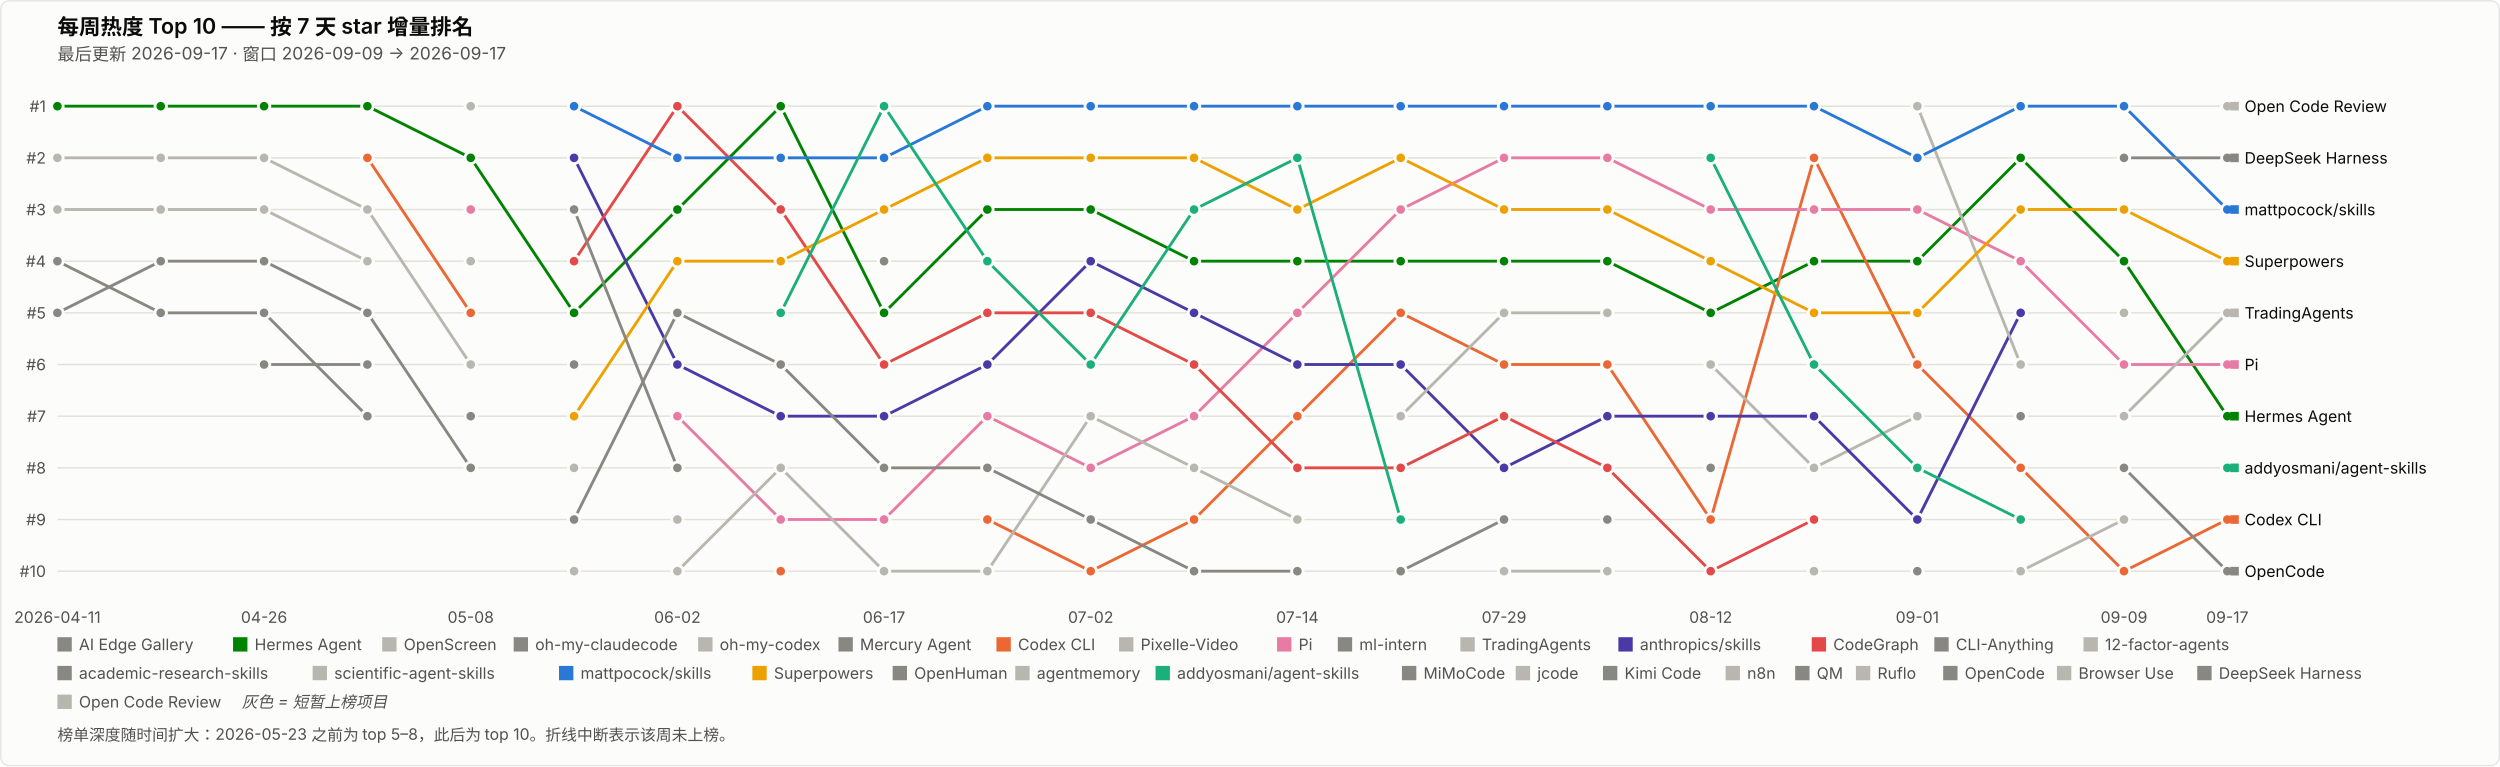
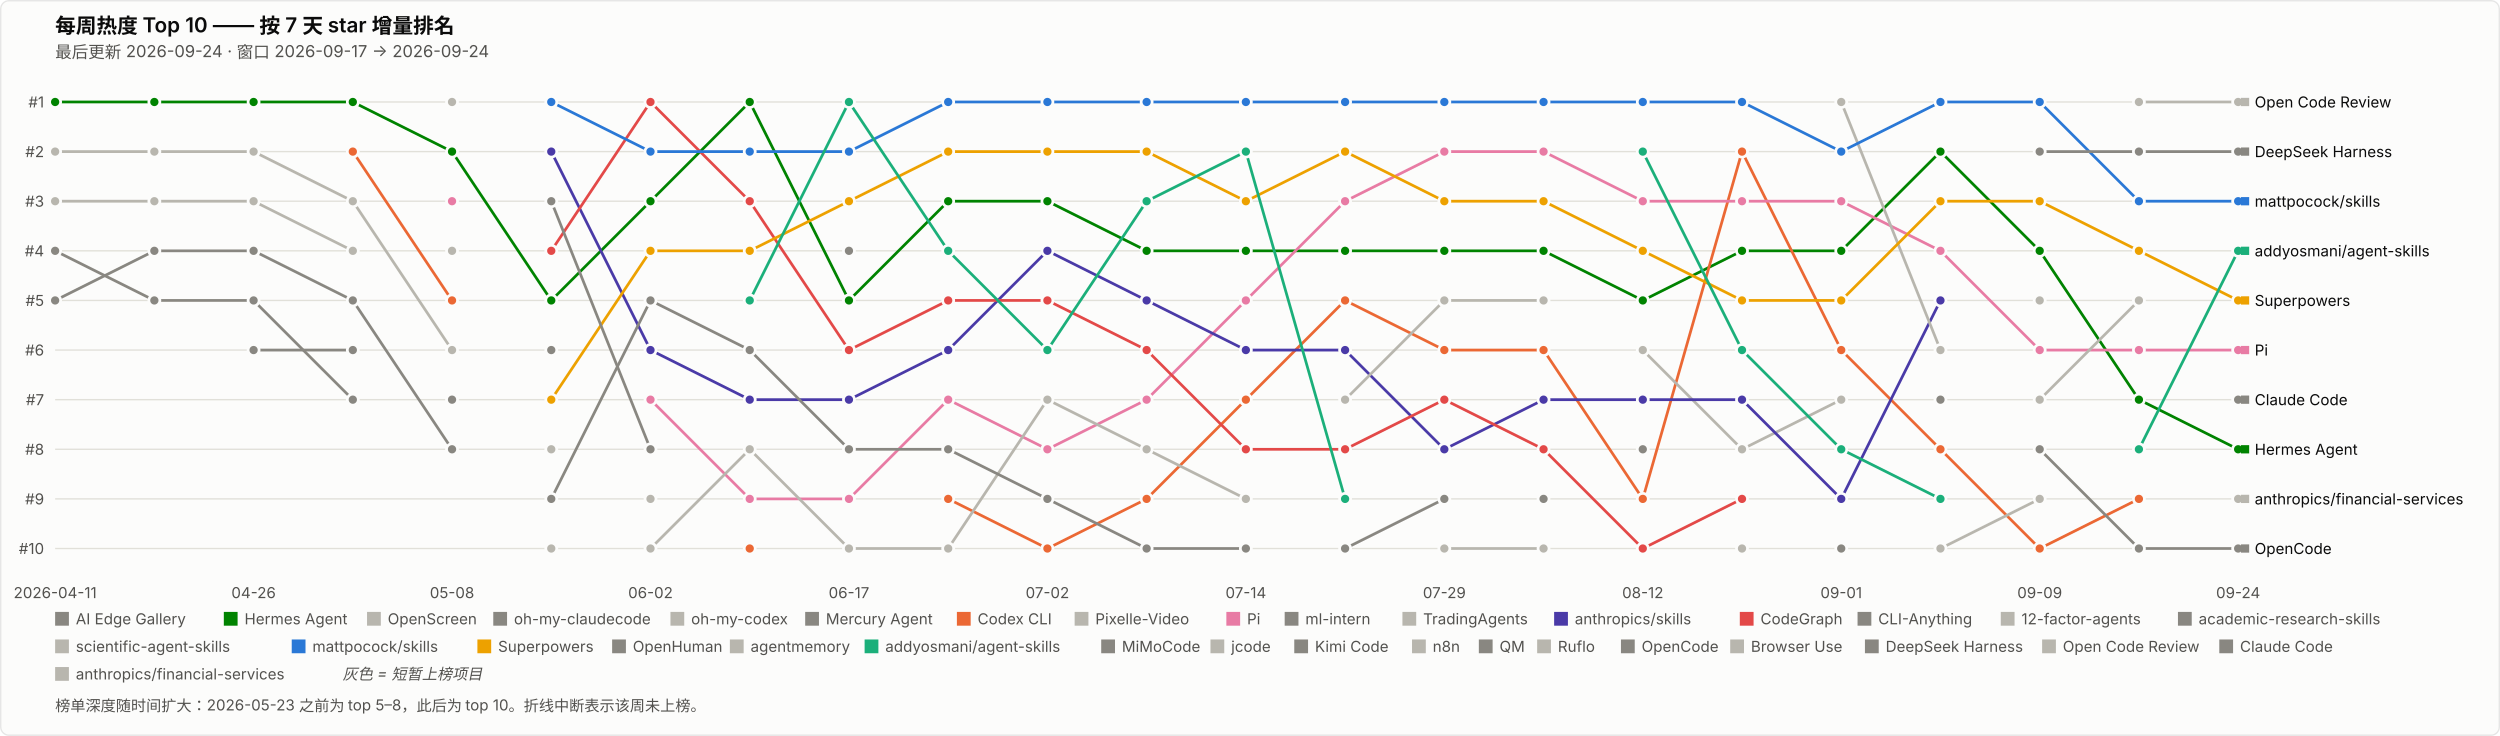
- <svg xmlns="http://www.w3.org/2000/svg" width="1742" height="534" viewBox="0 0 1742 534" font-family="system-ui, -apple-system, sans-serif">
-   <rect x="0.5" y="0.5" width="1741" height="533" fill="#fcfcfb" stroke="rgba(11,11,11,0.10)" rx="6" />
+ <svg xmlns="http://www.w3.org/2000/svg" width="1814" height="534" viewBox="0 0 1814 534" font-family="system-ui, -apple-system, sans-serif">
+   <rect x="0.5" y="0.5" width="1813" height="533" fill="#fcfcfb" stroke="rgba(11,11,11,0.10)" rx="6" />
  <text x="40" y="24" font-size="15" font-weight="600" fill="#0b0b0b">每周热度 Top 10 —— 按 7 天 star 增量排名</text>
-   <text x="40" y="42" font-size="12" fill="#52514e">最后更新 2026-09-17 · 窗口 2026-09-09 → 2026-09-17</text>
-   <line x1="40" y1="74.0" x2="1552" y2="74.0" stroke="#e1e0d9" stroke-width="1" />
+   <text x="40" y="42" font-size="12" fill="#52514e">最后更新 2026-09-24 · 窗口 2026-09-17 → 2026-09-24</text>
+   <line x1="40" y1="74.0" x2="1624" y2="74.0" stroke="#e1e0d9" stroke-width="1" />
  <text x="32" y="78.0" font-size="11" fill="#52514e" text-anchor="end">#1</text>
-   <line x1="40" y1="110.0" x2="1552" y2="110.0" stroke="#e1e0d9" stroke-width="1" />
+   <line x1="40" y1="110.0" x2="1624" y2="110.0" stroke="#e1e0d9" stroke-width="1" />
  <text x="32" y="114.0" font-size="11" fill="#52514e" text-anchor="end">#2</text>
-   <line x1="40" y1="146.0" x2="1552" y2="146.0" stroke="#e1e0d9" stroke-width="1" />
+   <line x1="40" y1="146.0" x2="1624" y2="146.0" stroke="#e1e0d9" stroke-width="1" />
  <text x="32" y="150.0" font-size="11" fill="#52514e" text-anchor="end">#3</text>
-   <line x1="40" y1="182.0" x2="1552" y2="182.0" stroke="#e1e0d9" stroke-width="1" />
+   <line x1="40" y1="182.0" x2="1624" y2="182.0" stroke="#e1e0d9" stroke-width="1" />
  <text x="32" y="186.0" font-size="11" fill="#52514e" text-anchor="end">#4</text>
-   <line x1="40" y1="218.0" x2="1552" y2="218.0" stroke="#e1e0d9" stroke-width="1" />
+   <line x1="40" y1="218.0" x2="1624" y2="218.0" stroke="#e1e0d9" stroke-width="1" />
  <text x="32" y="222.0" font-size="11" fill="#52514e" text-anchor="end">#5</text>
-   <line x1="40" y1="254.0" x2="1552" y2="254.0" stroke="#e1e0d9" stroke-width="1" />
+   <line x1="40" y1="254.0" x2="1624" y2="254.0" stroke="#e1e0d9" stroke-width="1" />
  <text x="32" y="258.0" font-size="11" fill="#52514e" text-anchor="end">#6</text>
-   <line x1="40" y1="290.0" x2="1552" y2="290.0" stroke="#e1e0d9" stroke-width="1" />
+   <line x1="40" y1="290.0" x2="1624" y2="290.0" stroke="#e1e0d9" stroke-width="1" />
  <text x="32" y="294.0" font-size="11" fill="#52514e" text-anchor="end">#7</text>
-   <line x1="40" y1="326.0" x2="1552" y2="326.0" stroke="#e1e0d9" stroke-width="1" />
+   <line x1="40" y1="326.0" x2="1624" y2="326.0" stroke="#e1e0d9" stroke-width="1" />
  <text x="32" y="330.0" font-size="11" fill="#52514e" text-anchor="end">#8</text>
-   <line x1="40" y1="362.0" x2="1552" y2="362.0" stroke="#e1e0d9" stroke-width="1" />
+   <line x1="40" y1="362.0" x2="1624" y2="362.0" stroke="#e1e0d9" stroke-width="1" />
  <text x="32" y="366.0" font-size="11" fill="#52514e" text-anchor="end">#9</text>
-   <line x1="40" y1="398.0" x2="1552" y2="398.0" stroke="#e1e0d9" stroke-width="1" />
+   <line x1="40" y1="398.0" x2="1624" y2="398.0" stroke="#e1e0d9" stroke-width="1" />
  <text x="32" y="402.0" font-size="11" fill="#52514e" text-anchor="end">#10</text>
  <text x="40" y="434" font-size="11" fill="#52514e" text-anchor="middle">2026-04-11</text>
  <text x="184" y="434" font-size="11" fill="#52514e" text-anchor="middle">04-26</text>
  <text x="328" y="434" font-size="11" fill="#52514e" text-anchor="middle">05-08</text>
  <text x="472" y="434" font-size="11" fill="#52514e" text-anchor="middle">06-02</text>
  <text x="616" y="434" font-size="11" fill="#52514e" text-anchor="middle">06-17</text>
  <text x="760" y="434" font-size="11" fill="#52514e" text-anchor="middle">07-02</text>
  <text x="904" y="434" font-size="11" fill="#52514e" text-anchor="middle">07-14</text>
  <text x="1048" y="434" font-size="11" fill="#52514e" text-anchor="middle">07-29</text>
  <text x="1192" y="434" font-size="11" fill="#52514e" text-anchor="middle">08-12</text>
  <text x="1336" y="434" font-size="11" fill="#52514e" text-anchor="middle">09-01</text>
  <text x="1480" y="434" font-size="11" fill="#52514e" text-anchor="middle">09-09</text>
-   <text x="1552" y="434" font-size="11" fill="#52514e" text-anchor="middle">09-17</text>
+   <text x="1624" y="434" font-size="11" fill="#52514e" text-anchor="middle">09-24</text>
  <polyline points="40,182.0 112,218.0 184,218.0 256,290.0" fill="none" stroke="#898781" stroke-width="2" stroke-linecap="round" stroke-linejoin="round" />
  <circle cx="40" cy="182.0" r="4" fill="#898781" stroke="#fcfcfb" stroke-width="2" />
  <circle cx="112" cy="218.0" r="4" fill="#898781" stroke="#fcfcfb" stroke-width="2" />
  <circle cx="184" cy="218.0" r="4" fill="#898781" stroke="#fcfcfb" stroke-width="2" />
  <circle cx="256" cy="290.0" r="4" fill="#898781" stroke="#fcfcfb" stroke-width="2" />
-   <polyline points="40,74.0 112,74.0 184,74.0 256,74.0 328,110.0 400,218.0 472,146.0 544,74.0 616,218.0 688,146.0 760,146.0 832,182.0 904,182.0 976,182.0 1048,182.0 1120,182.0 1192,218.0 1264,182.0 1336,182.0 1408,110.0 1480,182.0 1552,290.0" fill="none" stroke="#008300" stroke-width="2" stroke-linecap="round" stroke-linejoin="round" />
+   <polyline points="40,74.0 112,74.0 184,74.0 256,74.0 328,110.0 400,218.0 472,146.0 544,74.0 616,218.0 688,146.0 760,146.0 832,182.0 904,182.0 976,182.0 1048,182.0 1120,182.0 1192,218.0 1264,182.0 1336,182.0 1408,110.0 1480,182.0 1552,290.0 1624,326.0" fill="none" stroke="#008300" stroke-width="2" stroke-linecap="round" stroke-linejoin="round" />
  <circle cx="40" cy="74.0" r="4" fill="#008300" stroke="#fcfcfb" stroke-width="2" />
  <circle cx="112" cy="74.0" r="4" fill="#008300" stroke="#fcfcfb" stroke-width="2" />
  <circle cx="184" cy="74.0" r="4" fill="#008300" stroke="#fcfcfb" stroke-width="2" />
  <circle cx="256" cy="74.0" r="4" fill="#008300" stroke="#fcfcfb" stroke-width="2" />
  <circle cx="328" cy="110.0" r="4" fill="#008300" stroke="#fcfcfb" stroke-width="2" />
  <circle cx="400" cy="218.0" r="4" fill="#008300" stroke="#fcfcfb" stroke-width="2" />
  <circle cx="472" cy="146.0" r="4" fill="#008300" stroke="#fcfcfb" stroke-width="2" />
  <circle cx="544" cy="74.0" r="4" fill="#008300" stroke="#fcfcfb" stroke-width="2" />
  <circle cx="616" cy="218.0" r="4" fill="#008300" stroke="#fcfcfb" stroke-width="2" />
  <circle cx="688" cy="146.0" r="4" fill="#008300" stroke="#fcfcfb" stroke-width="2" />
  <circle cx="760" cy="146.0" r="4" fill="#008300" stroke="#fcfcfb" stroke-width="2" />
  <circle cx="832" cy="182.0" r="4" fill="#008300" stroke="#fcfcfb" stroke-width="2" />
  <circle cx="904" cy="182.0" r="4" fill="#008300" stroke="#fcfcfb" stroke-width="2" />
  <circle cx="976" cy="182.0" r="4" fill="#008300" stroke="#fcfcfb" stroke-width="2" />
  <circle cx="1048" cy="182.0" r="4" fill="#008300" stroke="#fcfcfb" stroke-width="2" />
  <circle cx="1120" cy="182.0" r="4" fill="#008300" stroke="#fcfcfb" stroke-width="2" />
  <circle cx="1192" cy="218.0" r="4" fill="#008300" stroke="#fcfcfb" stroke-width="2" />
  <circle cx="1264" cy="182.0" r="4" fill="#008300" stroke="#fcfcfb" stroke-width="2" />
  <circle cx="1336" cy="182.0" r="4" fill="#008300" stroke="#fcfcfb" stroke-width="2" />
  <circle cx="1408" cy="110.0" r="4" fill="#008300" stroke="#fcfcfb" stroke-width="2" />
  <circle cx="1480" cy="182.0" r="4" fill="#008300" stroke="#fcfcfb" stroke-width="2" />
  <circle cx="1552" cy="290.0" r="4" fill="#008300" stroke="#fcfcfb" stroke-width="2" />
+   <circle cx="1624" cy="326.0" r="4" fill="#008300" stroke="#fcfcfb" stroke-width="2" />
  <polyline points="40,110.0 112,110.0 184,110.0 256,146.0 328,254.0" fill="none" stroke="#b8b6ae" stroke-width="2" stroke-linecap="round" stroke-linejoin="round" />
  <circle cx="40" cy="110.0" r="4" fill="#b8b6ae" stroke="#fcfcfb" stroke-width="2" />
  <circle cx="112" cy="110.0" r="4" fill="#b8b6ae" stroke="#fcfcfb" stroke-width="2" />
  <circle cx="184" cy="110.0" r="4" fill="#b8b6ae" stroke="#fcfcfb" stroke-width="2" />
  <circle cx="256" cy="146.0" r="4" fill="#b8b6ae" stroke="#fcfcfb" stroke-width="2" />
  <circle cx="328" cy="254.0" r="4" fill="#b8b6ae" stroke="#fcfcfb" stroke-width="2" />
  <polyline points="40,218.0 112,182.0 184,182.0 256,218.0 328,326.0" fill="none" stroke="#898781" stroke-width="2" stroke-linecap="round" stroke-linejoin="round" />
  <circle cx="40" cy="218.0" r="4" fill="#898781" stroke="#fcfcfb" stroke-width="2" />
  <circle cx="112" cy="182.0" r="4" fill="#898781" stroke="#fcfcfb" stroke-width="2" />
  <circle cx="184" cy="182.0" r="4" fill="#898781" stroke="#fcfcfb" stroke-width="2" />
  <circle cx="256" cy="218.0" r="4" fill="#898781" stroke="#fcfcfb" stroke-width="2" />
  <circle cx="328" cy="326.0" r="4" fill="#898781" stroke="#fcfcfb" stroke-width="2" />
  <polyline points="40,146.0 112,146.0 184,146.0 256,182.0" fill="none" stroke="#b8b6ae" stroke-width="2" stroke-linecap="round" stroke-linejoin="round" />
  <circle cx="40" cy="146.0" r="4" fill="#b8b6ae" stroke="#fcfcfb" stroke-width="2" />
  <circle cx="112" cy="146.0" r="4" fill="#b8b6ae" stroke="#fcfcfb" stroke-width="2" />
  <circle cx="184" cy="146.0" r="4" fill="#b8b6ae" stroke="#fcfcfb" stroke-width="2" />
  <circle cx="256" cy="182.0" r="4" fill="#b8b6ae" stroke="#fcfcfb" stroke-width="2" />
  <polyline points="184,254.0 256,254.0" fill="none" stroke="#898781" stroke-width="2" stroke-linecap="round" stroke-linejoin="round" />
  <circle cx="184" cy="254.0" r="4" fill="#898781" stroke="#fcfcfb" stroke-width="2" />
  <circle cx="256" cy="254.0" r="4" fill="#898781" stroke="#fcfcfb" stroke-width="2" />
  <polyline points="256,110.0 328,218.0" fill="none" stroke="#eb6834" stroke-width="2" stroke-linecap="round" stroke-linejoin="round" />
  <circle cx="256" cy="110.0" r="4" fill="#eb6834" stroke="#fcfcfb" stroke-width="2" />
  <circle cx="328" cy="218.0" r="4" fill="#eb6834" stroke="#fcfcfb" stroke-width="2" />
  <circle cx="544" cy="398.0" r="4" fill="#eb6834" stroke="#fcfcfb" stroke-width="2" />
  <polyline points="688,362.0 760,398.0 832,362.0 904,290.0 976,218.0 1048,254.0 1120,254.0 1192,362.0 1264,110.0 1336,254.0 1408,326.0 1480,398.0 1552,362.0" fill="none" stroke="#eb6834" stroke-width="2" stroke-linecap="round" stroke-linejoin="round" />
  <circle cx="688" cy="362.0" r="4" fill="#eb6834" stroke="#fcfcfb" stroke-width="2" />
  <circle cx="760" cy="398.0" r="4" fill="#eb6834" stroke="#fcfcfb" stroke-width="2" />
  <circle cx="832" cy="362.0" r="4" fill="#eb6834" stroke="#fcfcfb" stroke-width="2" />
  <circle cx="904" cy="290.0" r="4" fill="#eb6834" stroke="#fcfcfb" stroke-width="2" />
  <circle cx="976" cy="218.0" r="4" fill="#eb6834" stroke="#fcfcfb" stroke-width="2" />
  <circle cx="1048" cy="254.0" r="4" fill="#eb6834" stroke="#fcfcfb" stroke-width="2" />
  <circle cx="1120" cy="254.0" r="4" fill="#eb6834" stroke="#fcfcfb" stroke-width="2" />
  <circle cx="1192" cy="362.0" r="4" fill="#eb6834" stroke="#fcfcfb" stroke-width="2" />
  <circle cx="1264" cy="110.0" r="4" fill="#eb6834" stroke="#fcfcfb" stroke-width="2" />
  <circle cx="1336" cy="254.0" r="4" fill="#eb6834" stroke="#fcfcfb" stroke-width="2" />
  <circle cx="1408" cy="326.0" r="4" fill="#eb6834" stroke="#fcfcfb" stroke-width="2" />
  <circle cx="1480" cy="398.0" r="4" fill="#eb6834" stroke="#fcfcfb" stroke-width="2" />
  <circle cx="1552" cy="362.0" r="4" fill="#eb6834" stroke="#fcfcfb" stroke-width="2" />
  <circle cx="328" cy="182.0" r="4" fill="#b8b6ae" stroke="#fcfcfb" stroke-width="2" />
  <circle cx="328" cy="146.0" r="4" fill="#e87ba4" stroke="#fcfcfb" stroke-width="2" />
-   <polyline points="472,290.0 544,362.0 616,362.0 688,290.0 760,326.0 832,290.0 904,218.0 976,146.0 1048,110.0 1120,110.0 1192,146.0 1264,146.0 1336,146.0 1408,182.0 1480,254.0 1552,254.0" fill="none" stroke="#e87ba4" stroke-width="2" stroke-linecap="round" stroke-linejoin="round" />
+   <polyline points="472,290.0 544,362.0 616,362.0 688,290.0 760,326.0 832,290.0 904,218.0 976,146.0 1048,110.0 1120,110.0 1192,146.0 1264,146.0 1336,146.0 1408,182.0 1480,254.0 1552,254.0 1624,254.0" fill="none" stroke="#e87ba4" stroke-width="2" stroke-linecap="round" stroke-linejoin="round" />
  <circle cx="472" cy="290.0" r="4" fill="#e87ba4" stroke="#fcfcfb" stroke-width="2" />
  <circle cx="544" cy="362.0" r="4" fill="#e87ba4" stroke="#fcfcfb" stroke-width="2" />
  <circle cx="616" cy="362.0" r="4" fill="#e87ba4" stroke="#fcfcfb" stroke-width="2" />
  <circle cx="688" cy="290.0" r="4" fill="#e87ba4" stroke="#fcfcfb" stroke-width="2" />
  <circle cx="760" cy="326.0" r="4" fill="#e87ba4" stroke="#fcfcfb" stroke-width="2" />
  <circle cx="832" cy="290.0" r="4" fill="#e87ba4" stroke="#fcfcfb" stroke-width="2" />
  <circle cx="904" cy="218.0" r="4" fill="#e87ba4" stroke="#fcfcfb" stroke-width="2" />
  <circle cx="976" cy="146.0" r="4" fill="#e87ba4" stroke="#fcfcfb" stroke-width="2" />
  <circle cx="1048" cy="110.0" r="4" fill="#e87ba4" stroke="#fcfcfb" stroke-width="2" />
  <circle cx="1120" cy="110.0" r="4" fill="#e87ba4" stroke="#fcfcfb" stroke-width="2" />
  <circle cx="1192" cy="146.0" r="4" fill="#e87ba4" stroke="#fcfcfb" stroke-width="2" />
  <circle cx="1264" cy="146.0" r="4" fill="#e87ba4" stroke="#fcfcfb" stroke-width="2" />
  <circle cx="1336" cy="146.0" r="4" fill="#e87ba4" stroke="#fcfcfb" stroke-width="2" />
  <circle cx="1408" cy="182.0" r="4" fill="#e87ba4" stroke="#fcfcfb" stroke-width="2" />
  <circle cx="1480" cy="254.0" r="4" fill="#e87ba4" stroke="#fcfcfb" stroke-width="2" />
  <circle cx="1552" cy="254.0" r="4" fill="#e87ba4" stroke="#fcfcfb" stroke-width="2" />
+   <circle cx="1624" cy="254.0" r="4" fill="#e87ba4" stroke="#fcfcfb" stroke-width="2" />
  <circle cx="328" cy="290.0" r="4" fill="#898781" stroke="#fcfcfb" stroke-width="2" />
  <circle cx="328" cy="74.0" r="4" fill="#b8b6ae" stroke="#fcfcfb" stroke-width="2" />
  <polyline points="472,398.0 544,326.0 616,398.0 688,398.0 760,290.0 832,326.0 904,362.0" fill="none" stroke="#b8b6ae" stroke-width="2" stroke-linecap="round" stroke-linejoin="round" />
  <circle cx="472" cy="398.0" r="4" fill="#b8b6ae" stroke="#fcfcfb" stroke-width="2" />
  <circle cx="544" cy="326.0" r="4" fill="#b8b6ae" stroke="#fcfcfb" stroke-width="2" />
  <circle cx="616" cy="398.0" r="4" fill="#b8b6ae" stroke="#fcfcfb" stroke-width="2" />
  <circle cx="688" cy="398.0" r="4" fill="#b8b6ae" stroke="#fcfcfb" stroke-width="2" />
  <circle cx="760" cy="290.0" r="4" fill="#b8b6ae" stroke="#fcfcfb" stroke-width="2" />
  <circle cx="832" cy="326.0" r="4" fill="#b8b6ae" stroke="#fcfcfb" stroke-width="2" />
  <circle cx="904" cy="362.0" r="4" fill="#b8b6ae" stroke="#fcfcfb" stroke-width="2" />
  <polyline points="1192,254.0 1264,326.0 1336,290.0" fill="none" stroke="#b8b6ae" stroke-width="2" stroke-linecap="round" stroke-linejoin="round" />
  <circle cx="1192" cy="254.0" r="4" fill="#b8b6ae" stroke="#fcfcfb" stroke-width="2" />
  <circle cx="1264" cy="326.0" r="4" fill="#b8b6ae" stroke="#fcfcfb" stroke-width="2" />
  <circle cx="1336" cy="290.0" r="4" fill="#b8b6ae" stroke="#fcfcfb" stroke-width="2" />
  <polyline points="1480,290.0 1552,218.0" fill="none" stroke="#b8b6ae" stroke-width="2" stroke-linecap="round" stroke-linejoin="round" />
  <circle cx="1480" cy="290.0" r="4" fill="#b8b6ae" stroke="#fcfcfb" stroke-width="2" />
  <circle cx="1552" cy="218.0" r="4" fill="#b8b6ae" stroke="#fcfcfb" stroke-width="2" />
  <polyline points="400,110.0 472,254.0 544,290.0 616,290.0 688,254.0 760,182.0 832,218.0 904,254.0 976,254.0 1048,326.0 1120,290.0 1192,290.0 1264,290.0 1336,362.0 1408,218.0" fill="none" stroke="#4a3aa7" stroke-width="2" stroke-linecap="round" stroke-linejoin="round" />
  <circle cx="400" cy="110.0" r="4" fill="#4a3aa7" stroke="#fcfcfb" stroke-width="2" />
  <circle cx="472" cy="254.0" r="4" fill="#4a3aa7" stroke="#fcfcfb" stroke-width="2" />
  <circle cx="544" cy="290.0" r="4" fill="#4a3aa7" stroke="#fcfcfb" stroke-width="2" />
  <circle cx="616" cy="290.0" r="4" fill="#4a3aa7" stroke="#fcfcfb" stroke-width="2" />
  <circle cx="688" cy="254.0" r="4" fill="#4a3aa7" stroke="#fcfcfb" stroke-width="2" />
  <circle cx="760" cy="182.0" r="4" fill="#4a3aa7" stroke="#fcfcfb" stroke-width="2" />
  <circle cx="832" cy="218.0" r="4" fill="#4a3aa7" stroke="#fcfcfb" stroke-width="2" />
  <circle cx="904" cy="254.0" r="4" fill="#4a3aa7" stroke="#fcfcfb" stroke-width="2" />
  <circle cx="976" cy="254.0" r="4" fill="#4a3aa7" stroke="#fcfcfb" stroke-width="2" />
  <circle cx="1048" cy="326.0" r="4" fill="#4a3aa7" stroke="#fcfcfb" stroke-width="2" />
  <circle cx="1120" cy="290.0" r="4" fill="#4a3aa7" stroke="#fcfcfb" stroke-width="2" />
  <circle cx="1192" cy="290.0" r="4" fill="#4a3aa7" stroke="#fcfcfb" stroke-width="2" />
  <circle cx="1264" cy="290.0" r="4" fill="#4a3aa7" stroke="#fcfcfb" stroke-width="2" />
  <circle cx="1336" cy="362.0" r="4" fill="#4a3aa7" stroke="#fcfcfb" stroke-width="2" />
  <circle cx="1408" cy="218.0" r="4" fill="#4a3aa7" stroke="#fcfcfb" stroke-width="2" />
  <polyline points="400,182.0 472,74.0 544,146.0 616,254.0 688,218.0 760,218.0 832,254.0 904,326.0 976,326.0 1048,290.0 1120,326.0 1192,398.0 1264,362.0" fill="none" stroke="#e34948" stroke-width="2" stroke-linecap="round" stroke-linejoin="round" />
  <circle cx="400" cy="182.0" r="4" fill="#e34948" stroke="#fcfcfb" stroke-width="2" />
  <circle cx="472" cy="74.0" r="4" fill="#e34948" stroke="#fcfcfb" stroke-width="2" />
  <circle cx="544" cy="146.0" r="4" fill="#e34948" stroke="#fcfcfb" stroke-width="2" />
  <circle cx="616" cy="254.0" r="4" fill="#e34948" stroke="#fcfcfb" stroke-width="2" />
  <circle cx="688" cy="218.0" r="4" fill="#e34948" stroke="#fcfcfb" stroke-width="2" />
  <circle cx="760" cy="218.0" r="4" fill="#e34948" stroke="#fcfcfb" stroke-width="2" />
  <circle cx="832" cy="254.0" r="4" fill="#e34948" stroke="#fcfcfb" stroke-width="2" />
  <circle cx="904" cy="326.0" r="4" fill="#e34948" stroke="#fcfcfb" stroke-width="2" />
  <circle cx="976" cy="326.0" r="4" fill="#e34948" stroke="#fcfcfb" stroke-width="2" />
  <circle cx="1048" cy="290.0" r="4" fill="#e34948" stroke="#fcfcfb" stroke-width="2" />
  <circle cx="1120" cy="326.0" r="4" fill="#e34948" stroke="#fcfcfb" stroke-width="2" />
  <circle cx="1192" cy="398.0" r="4" fill="#e34948" stroke="#fcfcfb" stroke-width="2" />
  <circle cx="1264" cy="362.0" r="4" fill="#e34948" stroke="#fcfcfb" stroke-width="2" />
  <circle cx="400" cy="254.0" r="4" fill="#898781" stroke="#fcfcfb" stroke-width="2" />
  <circle cx="400" cy="398.0" r="4" fill="#b8b6ae" stroke="#fcfcfb" stroke-width="2" />
  <polyline points="400,362.0 472,218.0 544,254.0 616,326.0 688,326.0 760,362.0 832,398.0 904,398.0" fill="none" stroke="#898781" stroke-width="2" stroke-linecap="round" stroke-linejoin="round" />
  <circle cx="400" cy="362.0" r="4" fill="#898781" stroke="#fcfcfb" stroke-width="2" />
  <circle cx="472" cy="218.0" r="4" fill="#898781" stroke="#fcfcfb" stroke-width="2" />
  <circle cx="544" cy="254.0" r="4" fill="#898781" stroke="#fcfcfb" stroke-width="2" />
  <circle cx="616" cy="326.0" r="4" fill="#898781" stroke="#fcfcfb" stroke-width="2" />
  <circle cx="688" cy="326.0" r="4" fill="#898781" stroke="#fcfcfb" stroke-width="2" />
  <circle cx="760" cy="362.0" r="4" fill="#898781" stroke="#fcfcfb" stroke-width="2" />
  <circle cx="832" cy="398.0" r="4" fill="#898781" stroke="#fcfcfb" stroke-width="2" />
  <circle cx="904" cy="398.0" r="4" fill="#898781" stroke="#fcfcfb" stroke-width="2" />
  <circle cx="1120" cy="362.0" r="4" fill="#898781" stroke="#fcfcfb" stroke-width="2" />
  <circle cx="1408" cy="290.0" r="4" fill="#898781" stroke="#fcfcfb" stroke-width="2" />
  <circle cx="400" cy="326.0" r="4" fill="#b8b6ae" stroke="#fcfcfb" stroke-width="2" />
  <polyline points="1336,74.0 1408,254.0" fill="none" stroke="#b8b6ae" stroke-width="2" stroke-linecap="round" stroke-linejoin="round" />
  <circle cx="1336" cy="74.0" r="4" fill="#b8b6ae" stroke="#fcfcfb" stroke-width="2" />
  <circle cx="1408" cy="254.0" r="4" fill="#b8b6ae" stroke="#fcfcfb" stroke-width="2" />
-   <polyline points="400,74.0 472,110.0 544,110.0 616,110.0 688,74.0 760,74.0 832,74.0 904,74.0 976,74.0 1048,74.0 1120,74.0 1192,74.0 1264,74.0 1336,110.0 1408,74.0 1480,74.0 1552,146.0" fill="none" stroke="#2a78d6" stroke-width="2" stroke-linecap="round" stroke-linejoin="round" />
+   <polyline points="400,74.0 472,110.0 544,110.0 616,110.0 688,74.0 760,74.0 832,74.0 904,74.0 976,74.0 1048,74.0 1120,74.0 1192,74.0 1264,74.0 1336,110.0 1408,74.0 1480,74.0 1552,146.0 1624,146.0" fill="none" stroke="#2a78d6" stroke-width="2" stroke-linecap="round" stroke-linejoin="round" />
  <circle cx="400" cy="74.0" r="4" fill="#2a78d6" stroke="#fcfcfb" stroke-width="2" />
  <circle cx="472" cy="110.0" r="4" fill="#2a78d6" stroke="#fcfcfb" stroke-width="2" />
  <circle cx="544" cy="110.0" r="4" fill="#2a78d6" stroke="#fcfcfb" stroke-width="2" />
  <circle cx="616" cy="110.0" r="4" fill="#2a78d6" stroke="#fcfcfb" stroke-width="2" />
  <circle cx="688" cy="74.0" r="4" fill="#2a78d6" stroke="#fcfcfb" stroke-width="2" />
  <circle cx="760" cy="74.0" r="4" fill="#2a78d6" stroke="#fcfcfb" stroke-width="2" />
  <circle cx="832" cy="74.0" r="4" fill="#2a78d6" stroke="#fcfcfb" stroke-width="2" />
  <circle cx="904" cy="74.0" r="4" fill="#2a78d6" stroke="#fcfcfb" stroke-width="2" />
  <circle cx="976" cy="74.0" r="4" fill="#2a78d6" stroke="#fcfcfb" stroke-width="2" />
  <circle cx="1048" cy="74.0" r="4" fill="#2a78d6" stroke="#fcfcfb" stroke-width="2" />
  <circle cx="1120" cy="74.0" r="4" fill="#2a78d6" stroke="#fcfcfb" stroke-width="2" />
  <circle cx="1192" cy="74.0" r="4" fill="#2a78d6" stroke="#fcfcfb" stroke-width="2" />
  <circle cx="1264" cy="74.0" r="4" fill="#2a78d6" stroke="#fcfcfb" stroke-width="2" />
  <circle cx="1336" cy="110.0" r="4" fill="#2a78d6" stroke="#fcfcfb" stroke-width="2" />
  <circle cx="1408" cy="74.0" r="4" fill="#2a78d6" stroke="#fcfcfb" stroke-width="2" />
  <circle cx="1480" cy="74.0" r="4" fill="#2a78d6" stroke="#fcfcfb" stroke-width="2" />
  <circle cx="1552" cy="146.0" r="4" fill="#2a78d6" stroke="#fcfcfb" stroke-width="2" />
-   <polyline points="400,290.0 472,182.0 544,182.0 616,146.0 688,110.0 760,110.0 832,110.0 904,146.0 976,110.0 1048,146.0 1120,146.0 1192,182.0 1264,218.0 1336,218.0 1408,146.0 1480,146.0 1552,182.0" fill="none" stroke="#eda100" stroke-width="2" stroke-linecap="round" stroke-linejoin="round" />
+   <circle cx="1624" cy="146.0" r="4" fill="#2a78d6" stroke="#fcfcfb" stroke-width="2" />
+   <polyline points="400,290.0 472,182.0 544,182.0 616,146.0 688,110.0 760,110.0 832,110.0 904,146.0 976,110.0 1048,146.0 1120,146.0 1192,182.0 1264,218.0 1336,218.0 1408,146.0 1480,146.0 1552,182.0 1624,218.0" fill="none" stroke="#eda100" stroke-width="2" stroke-linecap="round" stroke-linejoin="round" />
  <circle cx="400" cy="290.0" r="4" fill="#eda100" stroke="#fcfcfb" stroke-width="2" />
  <circle cx="472" cy="182.0" r="4" fill="#eda100" stroke="#fcfcfb" stroke-width="2" />
  <circle cx="544" cy="182.0" r="4" fill="#eda100" stroke="#fcfcfb" stroke-width="2" />
  <circle cx="616" cy="146.0" r="4" fill="#eda100" stroke="#fcfcfb" stroke-width="2" />
  <circle cx="688" cy="110.0" r="4" fill="#eda100" stroke="#fcfcfb" stroke-width="2" />
  <circle cx="760" cy="110.0" r="4" fill="#eda100" stroke="#fcfcfb" stroke-width="2" />
  <circle cx="832" cy="110.0" r="4" fill="#eda100" stroke="#fcfcfb" stroke-width="2" />
  <circle cx="904" cy="146.0" r="4" fill="#eda100" stroke="#fcfcfb" stroke-width="2" />
  <circle cx="976" cy="110.0" r="4" fill="#eda100" stroke="#fcfcfb" stroke-width="2" />
  <circle cx="1048" cy="146.0" r="4" fill="#eda100" stroke="#fcfcfb" stroke-width="2" />
  <circle cx="1120" cy="146.0" r="4" fill="#eda100" stroke="#fcfcfb" stroke-width="2" />
  <circle cx="1192" cy="182.0" r="4" fill="#eda100" stroke="#fcfcfb" stroke-width="2" />
  <circle cx="1264" cy="218.0" r="4" fill="#eda100" stroke="#fcfcfb" stroke-width="2" />
  <circle cx="1336" cy="218.0" r="4" fill="#eda100" stroke="#fcfcfb" stroke-width="2" />
  <circle cx="1408" cy="146.0" r="4" fill="#eda100" stroke="#fcfcfb" stroke-width="2" />
  <circle cx="1480" cy="146.0" r="4" fill="#eda100" stroke="#fcfcfb" stroke-width="2" />
  <circle cx="1552" cy="182.0" r="4" fill="#eda100" stroke="#fcfcfb" stroke-width="2" />
+   <circle cx="1624" cy="218.0" r="4" fill="#eda100" stroke="#fcfcfb" stroke-width="2" />
  <polyline points="400,146.0 472,326.0" fill="none" stroke="#898781" stroke-width="2" stroke-linecap="round" stroke-linejoin="round" />
  <circle cx="400" cy="146.0" r="4" fill="#898781" stroke="#fcfcfb" stroke-width="2" />
  <circle cx="472" cy="326.0" r="4" fill="#898781" stroke="#fcfcfb" stroke-width="2" />
  <circle cx="1336" cy="398.0" r="4" fill="#898781" stroke="#fcfcfb" stroke-width="2" />
  <circle cx="472" cy="362.0" r="4" fill="#b8b6ae" stroke="#fcfcfb" stroke-width="2" />
  <polyline points="544,218.0 616,74.0 688,182.0 760,254.0 832,146.0 904,110.0 976,362.0" fill="none" stroke="#1baf7a" stroke-width="2" stroke-linecap="round" stroke-linejoin="round" />
  <circle cx="544" cy="218.0" r="4" fill="#1baf7a" stroke="#fcfcfb" stroke-width="2" />
  <circle cx="616" cy="74.0" r="4" fill="#1baf7a" stroke="#fcfcfb" stroke-width="2" />
  <circle cx="688" cy="182.0" r="4" fill="#1baf7a" stroke="#fcfcfb" stroke-width="2" />
  <circle cx="760" cy="254.0" r="4" fill="#1baf7a" stroke="#fcfcfb" stroke-width="2" />
  <circle cx="832" cy="146.0" r="4" fill="#1baf7a" stroke="#fcfcfb" stroke-width="2" />
  <circle cx="904" cy="110.0" r="4" fill="#1baf7a" stroke="#fcfcfb" stroke-width="2" />
  <circle cx="976" cy="362.0" r="4" fill="#1baf7a" stroke="#fcfcfb" stroke-width="2" />
  <polyline points="1192,110.0 1264,254.0 1336,326.0 1408,362.0" fill="none" stroke="#1baf7a" stroke-width="2" stroke-linecap="round" stroke-linejoin="round" />
  <circle cx="1192" cy="110.0" r="4" fill="#1baf7a" stroke="#fcfcfb" stroke-width="2" />
  <circle cx="1264" cy="254.0" r="4" fill="#1baf7a" stroke="#fcfcfb" stroke-width="2" />
  <circle cx="1336" cy="326.0" r="4" fill="#1baf7a" stroke="#fcfcfb" stroke-width="2" />
  <circle cx="1408" cy="362.0" r="4" fill="#1baf7a" stroke="#fcfcfb" stroke-width="2" />
+   <polyline points="1552,326.0 1624,182.0" fill="none" stroke="#1baf7a" stroke-width="2" stroke-linecap="round" stroke-linejoin="round" />
  <circle cx="1552" cy="326.0" r="4" fill="#1baf7a" stroke="#fcfcfb" stroke-width="2" />
+   <circle cx="1624" cy="182.0" r="4" fill="#1baf7a" stroke="#fcfcfb" stroke-width="2" />
  <circle cx="616" cy="182.0" r="4" fill="#898781" stroke="#fcfcfb" stroke-width="2" />
  <polyline points="976,290.0 1048,218.0 1120,218.0" fill="none" stroke="#b8b6ae" stroke-width="2" stroke-linecap="round" stroke-linejoin="round" />
  <circle cx="976" cy="290.0" r="4" fill="#b8b6ae" stroke="#fcfcfb" stroke-width="2" />
  <circle cx="1048" cy="218.0" r="4" fill="#b8b6ae" stroke="#fcfcfb" stroke-width="2" />
  <circle cx="1120" cy="218.0" r="4" fill="#b8b6ae" stroke="#fcfcfb" stroke-width="2" />
  <polyline points="976,398.0 1048,362.0" fill="none" stroke="#898781" stroke-width="2" stroke-linecap="round" stroke-linejoin="round" />
  <circle cx="976" cy="398.0" r="4" fill="#898781" stroke="#fcfcfb" stroke-width="2" />
  <circle cx="1048" cy="362.0" r="4" fill="#898781" stroke="#fcfcfb" stroke-width="2" />
  <polyline points="1048,398.0 1120,398.0" fill="none" stroke="#b8b6ae" stroke-width="2" stroke-linecap="round" stroke-linejoin="round" />
  <circle cx="1048" cy="398.0" r="4" fill="#b8b6ae" stroke="#fcfcfb" stroke-width="2" />
  <circle cx="1120" cy="398.0" r="4" fill="#b8b6ae" stroke="#fcfcfb" stroke-width="2" />
  <circle cx="1264" cy="398.0" r="4" fill="#b8b6ae" stroke="#fcfcfb" stroke-width="2" />
  <circle cx="1192" cy="326.0" r="4" fill="#898781" stroke="#fcfcfb" stroke-width="2" />
  <polyline points="1408,398.0 1480,362.0" fill="none" stroke="#b8b6ae" stroke-width="2" stroke-linecap="round" stroke-linejoin="round" />
  <circle cx="1408" cy="398.0" r="4" fill="#b8b6ae" stroke="#fcfcfb" stroke-width="2" />
  <circle cx="1480" cy="362.0" r="4" fill="#b8b6ae" stroke="#fcfcfb" stroke-width="2" />
-   <polyline points="1480,326.0 1552,398.0" fill="none" stroke="#898781" stroke-width="2" stroke-linecap="round" stroke-linejoin="round" />
+   <polyline points="1480,326.0 1552,398.0 1624,398.0" fill="none" stroke="#898781" stroke-width="2" stroke-linecap="round" stroke-linejoin="round" />
  <circle cx="1480" cy="326.0" r="4" fill="#898781" stroke="#fcfcfb" stroke-width="2" />
  <circle cx="1552" cy="398.0" r="4" fill="#898781" stroke="#fcfcfb" stroke-width="2" />
+   <circle cx="1624" cy="398.0" r="4" fill="#898781" stroke="#fcfcfb" stroke-width="2" />
  <circle cx="1480" cy="218.0" r="4" fill="#b8b6ae" stroke="#fcfcfb" stroke-width="2" />
-   <polyline points="1480,110.0 1552,110.0" fill="none" stroke="#898781" stroke-width="2" stroke-linecap="round" stroke-linejoin="round" />
+   <polyline points="1480,110.0 1552,110.0 1624,110.0" fill="none" stroke="#898781" stroke-width="2" stroke-linecap="round" stroke-linejoin="round" />
  <circle cx="1480" cy="110.0" r="4" fill="#898781" stroke="#fcfcfb" stroke-width="2" />
  <circle cx="1552" cy="110.0" r="4" fill="#898781" stroke="#fcfcfb" stroke-width="2" />
+   <circle cx="1624" cy="110.0" r="4" fill="#898781" stroke="#fcfcfb" stroke-width="2" />
+   <polyline points="1552,74.0 1624,74.0" fill="none" stroke="#b8b6ae" stroke-width="2" stroke-linecap="round" stroke-linejoin="round" />
  <circle cx="1552" cy="74.0" r="4" fill="#b8b6ae" stroke="#fcfcfb" stroke-width="2" />
-   <text x="1564" y="78.0" font-size="11" fill="#0b0b0b">Open Code Review</text>
-   <rect x="1554" y="71.0" width="6" height="6" fill="#b8b6ae" />
-   <text x="1564" y="114.0" font-size="11" fill="#0b0b0b">DeepSeek Harness</text>
-   <rect x="1554" y="107.0" width="6" height="6" fill="#898781" />
-   <text x="1564" y="150.0" font-size="11" fill="#0b0b0b">mattpocock/skills</text>
-   <rect x="1554" y="143.0" width="6" height="6" fill="#2a78d6" />
-   <text x="1564" y="186.0" font-size="11" fill="#0b0b0b">Superpowers</text>
-   <rect x="1554" y="179.0" width="6" height="6" fill="#eda100" />
-   <text x="1564" y="222.0" font-size="11" fill="#0b0b0b">TradingAgents</text>
-   <rect x="1554" y="215.0" width="6" height="6" fill="#b8b6ae" />
-   <text x="1564" y="258.0" font-size="11" fill="#0b0b0b">Pi</text>
-   <rect x="1554" y="251.0" width="6" height="6" fill="#e87ba4" />
-   <text x="1564" y="294.0" font-size="11" fill="#0b0b0b">Hermes Agent</text>
-   <rect x="1554" y="287.0" width="6" height="6" fill="#008300" />
-   <text x="1564" y="330.0" font-size="11" fill="#0b0b0b">addyosmani/agent-skills</text>
-   <rect x="1554" y="323.0" width="6" height="6" fill="#1baf7a" />
-   <text x="1564" y="366.0" font-size="11" fill="#0b0b0b">Codex CLI</text>
-   <rect x="1554" y="359.0" width="6" height="6" fill="#eb6834" />
-   <text x="1564" y="402.0" font-size="11" fill="#0b0b0b">OpenCode</text>
-   <rect x="1554" y="395.0" width="6" height="6" fill="#898781" />
+   <circle cx="1624" cy="74.0" r="4" fill="#b8b6ae" stroke="#fcfcfb" stroke-width="2" />
+   <circle cx="1624" cy="290.0" r="4" fill="#898781" stroke="#fcfcfb" stroke-width="2" />
+   <circle cx="1624" cy="362.0" r="4" fill="#b8b6ae" stroke="#fcfcfb" stroke-width="2" />
+   <text x="1636" y="78.0" font-size="11" fill="#0b0b0b">Open Code Review</text>
+   <rect x="1626" y="71.0" width="6" height="6" fill="#b8b6ae" />
+   <text x="1636" y="114.0" font-size="11" fill="#0b0b0b">DeepSeek Harness</text>
+   <rect x="1626" y="107.0" width="6" height="6" fill="#898781" />
+   <text x="1636" y="150.0" font-size="11" fill="#0b0b0b">mattpocock/skills</text>
+   <rect x="1626" y="143.0" width="6" height="6" fill="#2a78d6" />
+   <text x="1636" y="186.0" font-size="11" fill="#0b0b0b">addyosmani/agent-skills</text>
+   <rect x="1626" y="179.0" width="6" height="6" fill="#1baf7a" />
+   <text x="1636" y="222.0" font-size="11" fill="#0b0b0b">Superpowers</text>
+   <rect x="1626" y="215.0" width="6" height="6" fill="#eda100" />
+   <text x="1636" y="258.0" font-size="11" fill="#0b0b0b">Pi</text>
+   <rect x="1626" y="251.0" width="6" height="6" fill="#e87ba4" />
+   <text x="1636" y="294.0" font-size="11" fill="#0b0b0b">Claude Code</text>
+   <rect x="1626" y="287.0" width="6" height="6" fill="#898781" />
+   <text x="1636" y="330.0" font-size="11" fill="#0b0b0b">Hermes Agent</text>
+   <rect x="1626" y="323.0" width="6" height="6" fill="#008300" />
+   <text x="1636" y="366.0" font-size="11" fill="#0b0b0b">anthropics/financial-services</text>
+   <rect x="1626" y="359.0" width="6" height="6" fill="#b8b6ae" />
+   <text x="1636" y="402.0" font-size="11" fill="#0b0b0b">OpenCode</text>
+   <rect x="1626" y="395.0" width="6" height="6" fill="#898781" />
  <rect x="40" y="444" width="10" height="10" fill="#898781" />
  <text x="55" y="453" font-size="11" fill="#52514e">AI Edge Gallery</text>
  <rect x="162.4" y="444" width="10" height="10" fill="#008300" />
  <text x="177.4" y="453" font-size="11" fill="#52514e">Hermes Agent</text>
  <rect x="266.32" y="444" width="10" height="10" fill="#b8b6ae" />
  <text x="281.32" y="453" font-size="11" fill="#52514e">OpenScreen</text>
  <rect x="357.92" y="444" width="10" height="10" fill="#898781" />
  <text x="372.92" y="453" font-size="11" fill="#52514e">oh-my-claudecode</text>
  <rect x="486.48" y="444" width="10" height="10" fill="#b8b6ae" />
  <text x="501.48" y="453" font-size="11" fill="#52514e">oh-my-codex</text>
  <rect x="584.24" y="444" width="10" height="10" fill="#898781" />
  <text x="599.24" y="453" font-size="11" fill="#52514e">Mercury Agent</text>
  <rect x="694.32" y="444" width="10" height="10" fill="#eb6834" />
  <text x="709.32" y="453" font-size="11" fill="#52514e">Codex CLI</text>
  <rect x="779.76" y="444" width="10" height="10" fill="#b8b6ae" />
  <text x="794.76" y="453" font-size="11" fill="#52514e">Pixelle-Video</text>
  <rect x="889.84" y="444" width="10" height="10" fill="#e87ba4" />
  <text x="904.84" y="453" font-size="11" fill="#52514e">Pi</text>
  <rect x="932.16" y="444" width="10" height="10" fill="#898781" />
  <text x="947.16" y="453" font-size="11" fill="#52514e">ml-intern</text>
  <rect x="1017.6" y="444" width="10" height="10" fill="#b8b6ae" />
  <text x="1032.6" y="453" font-size="11" fill="#52514e">TradingAgents</text>
  <rect x="1127.68" y="444" width="10" height="10" fill="#4a3aa7" />
  <text x="1142.68" y="453" font-size="11" fill="#52514e">anthropics/skills</text>
  <rect x="1262.4" y="444" width="10" height="10" fill="#e34948" />
  <text x="1277.4" y="453" font-size="11" fill="#52514e">CodeGraph</text>
  <rect x="1347.84" y="444" width="10" height="10" fill="#898781" />
  <text x="1362.84" y="453" font-size="11" fill="#52514e">CLI-Anything</text>
  <rect x="1451.76" y="444" width="10" height="10" fill="#b8b6ae" />
  <text x="1466.76" y="453" font-size="11" fill="#52514e">12-factor-agents</text>
-   <rect x="40" y="464" width="10" height="10" fill="#898781" />
-   <text x="55" y="473" font-size="11" fill="#52514e">academic-research-skills</text>
-   <rect x="217.84" y="464" width="10" height="10" fill="#b8b6ae" />
-   <text x="232.84" y="473" font-size="11" fill="#52514e">scientific-agent-skills</text>
-   <rect x="389.52" y="464" width="10" height="10" fill="#2a78d6" />
-   <text x="404.52" y="473" font-size="11" fill="#52514e">mattpocock/skills</text>
-   <rect x="524.24" y="464" width="10" height="10" fill="#eda100" />
-   <text x="539.24" y="473" font-size="11" fill="#52514e">Superpowers</text>
-   <rect x="622" y="464" width="10" height="10" fill="#898781" />
-   <text x="637" y="473" font-size="11" fill="#52514e">OpenHuman</text>
-   <rect x="707.44" y="464" width="10" height="10" fill="#b8b6ae" />
-   <text x="722.44" y="473" font-size="11" fill="#52514e">agentmemory</text>
-   <rect x="805.2" y="464" width="10" height="10" fill="#1baf7a" />
-   <text x="820.2" y="473" font-size="11" fill="#52514e">addyosmani/agent-skills</text>
-   <rect x="976.88" y="464" width="10" height="10" fill="#898781" />
-   <text x="991.88" y="473" font-size="11" fill="#52514e">MiMoCode</text>
-   <rect x="1056.16" y="464" width="10" height="10" fill="#b8b6ae" />
-   <text x="1071.16" y="473" font-size="11" fill="#52514e">jcode</text>
-   <rect x="1116.96" y="464" width="10" height="10" fill="#898781" />
-   <text x="1131.96" y="473" font-size="11" fill="#52514e">Kimi Code</text>
-   <rect x="1202.4" y="464" width="10" height="10" fill="#b8b6ae" />
-   <text x="1217.4" y="473" font-size="11" fill="#52514e">n8n</text>
-   <rect x="1250.88" y="464" width="10" height="10" fill="#898781" />
-   <text x="1265.88" y="473" font-size="11" fill="#52514e">QM</text>
-   <rect x="1293.2" y="464" width="10" height="10" fill="#b8b6ae" />
-   <text x="1308.2" y="473" font-size="11" fill="#52514e">Ruflo</text>
-   <rect x="1354" y="464" width="10" height="10" fill="#898781" />
-   <text x="1369" y="473" font-size="11" fill="#52514e">OpenCode</text>
-   <rect x="1433.28" y="464" width="10" height="10" fill="#b8b6ae" />
-   <text x="1448.28" y="473" font-size="11" fill="#52514e">Browser Use</text>
-   <rect x="1531.04" y="464" width="10" height="10" fill="#898781" />
-   <text x="1546.04" y="473" font-size="11" fill="#52514e">DeepSeek Harness</text>
+   <rect x="1580.32" y="444" width="10" height="10" fill="#898781" />
+   <text x="1595.32" y="453" font-size="11" fill="#52514e">academic-research-skills</text>
+   <rect x="40" y="464" width="10" height="10" fill="#b8b6ae" />
+   <text x="55" y="473" font-size="11" fill="#52514e">scientific-agent-skills</text>
+   <rect x="211.68" y="464" width="10" height="10" fill="#2a78d6" />
+   <text x="226.68" y="473" font-size="11" fill="#52514e">mattpocock/skills</text>
+   <rect x="346.4" y="464" width="10" height="10" fill="#eda100" />
+   <text x="361.4" y="473" font-size="11" fill="#52514e">Superpowers</text>
+   <rect x="444.16" y="464" width="10" height="10" fill="#898781" />
+   <text x="459.16" y="473" font-size="11" fill="#52514e">OpenHuman</text>
+   <rect x="529.6" y="464" width="10" height="10" fill="#b8b6ae" />
+   <text x="544.6" y="473" font-size="11" fill="#52514e">agentmemory</text>
+   <rect x="627.36" y="464" width="10" height="10" fill="#1baf7a" />
+   <text x="642.36" y="473" font-size="11" fill="#52514e">addyosmani/agent-skills</text>
+   <rect x="799.04" y="464" width="10" height="10" fill="#898781" />
+   <text x="814.04" y="473" font-size="11" fill="#52514e">MiMoCode</text>
+   <rect x="878.32" y="464" width="10" height="10" fill="#b8b6ae" />
+   <text x="893.32" y="473" font-size="11" fill="#52514e">jcode</text>
+   <rect x="939.12" y="464" width="10" height="10" fill="#898781" />
+   <text x="954.12" y="473" font-size="11" fill="#52514e">Kimi Code</text>
+   <rect x="1024.56" y="464" width="10" height="10" fill="#b8b6ae" />
+   <text x="1039.56" y="473" font-size="11" fill="#52514e">n8n</text>
+   <rect x="1073.04" y="464" width="10" height="10" fill="#898781" />
+   <text x="1088.04" y="473" font-size="11" fill="#52514e">QM</text>
+   <rect x="1115.36" y="464" width="10" height="10" fill="#b8b6ae" />
+   <text x="1130.36" y="473" font-size="11" fill="#52514e">Ruflo</text>
+   <rect x="1176.16" y="464" width="10" height="10" fill="#898781" />
+   <text x="1191.16" y="473" font-size="11" fill="#52514e">OpenCode</text>
+   <rect x="1255.44" y="464" width="10" height="10" fill="#b8b6ae" />
+   <text x="1270.44" y="473" font-size="11" fill="#52514e">Browser Use</text>
+   <rect x="1353.2" y="464" width="10" height="10" fill="#898781" />
+   <text x="1368.2" y="473" font-size="11" fill="#52514e">DeepSeek Harness</text>
+   <rect x="1481.76" y="464" width="10" height="10" fill="#b8b6ae" />
+   <text x="1496.76" y="473" font-size="11" fill="#52514e">Open Code Review</text>
+   <rect x="1610.32" y="464" width="10" height="10" fill="#898781" />
+   <text x="1625.32" y="473" font-size="11" fill="#52514e">Claude Code</text>
  <rect x="40" y="484" width="10" height="10" fill="#b8b6ae" />
-   <text x="55" y="493" font-size="11" fill="#52514e">Open Code Review</text>
-   <text x="168.56" y="493" font-size="11" font-style="italic" fill="#52514e">灰色 = 短暂上榜项目</text>
+   <text x="55" y="493" font-size="11" fill="#52514e">anthropics/financial-services</text>
+   <text x="248.64" y="493" font-size="11" font-style="italic" fill="#52514e">灰色 = 短暂上榜项目</text>
  <text x="40" y="516" font-size="11" fill="#52514e">榜单深度随时间扩大：2026-05-23 之前为 top 5–8，此后为 top 10。折线中断表示该周未上榜。</text>
</svg>
